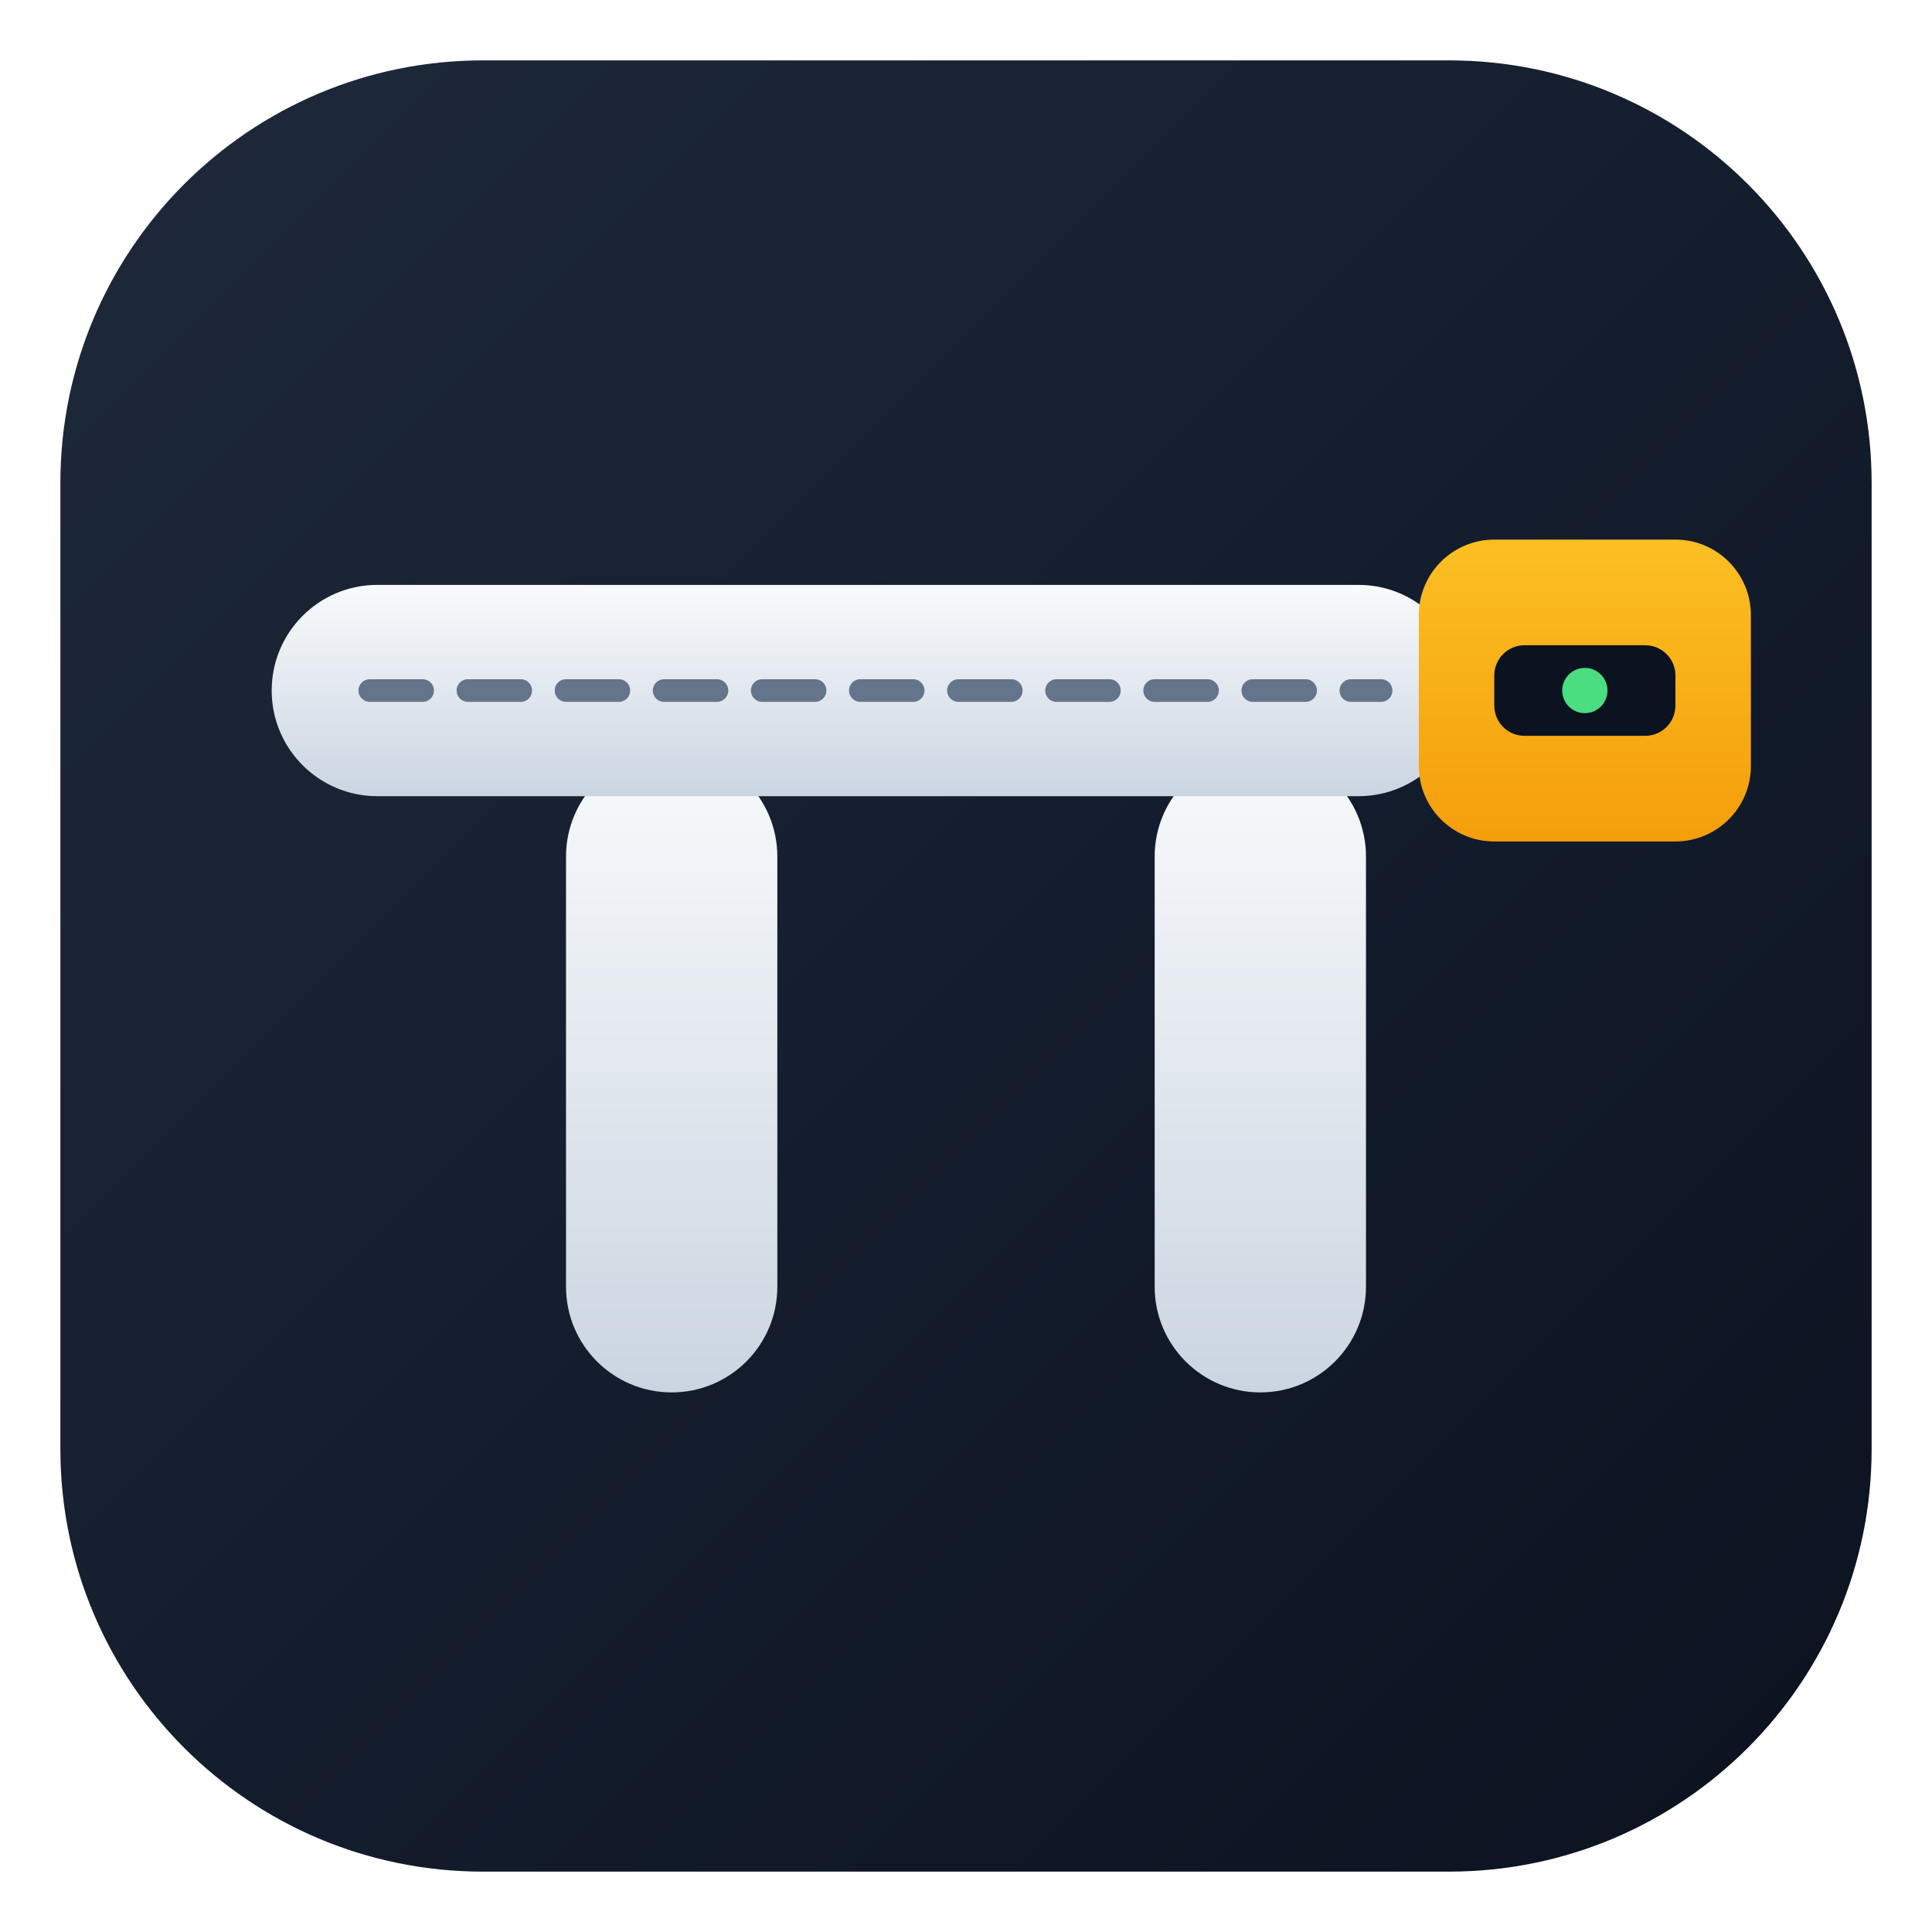
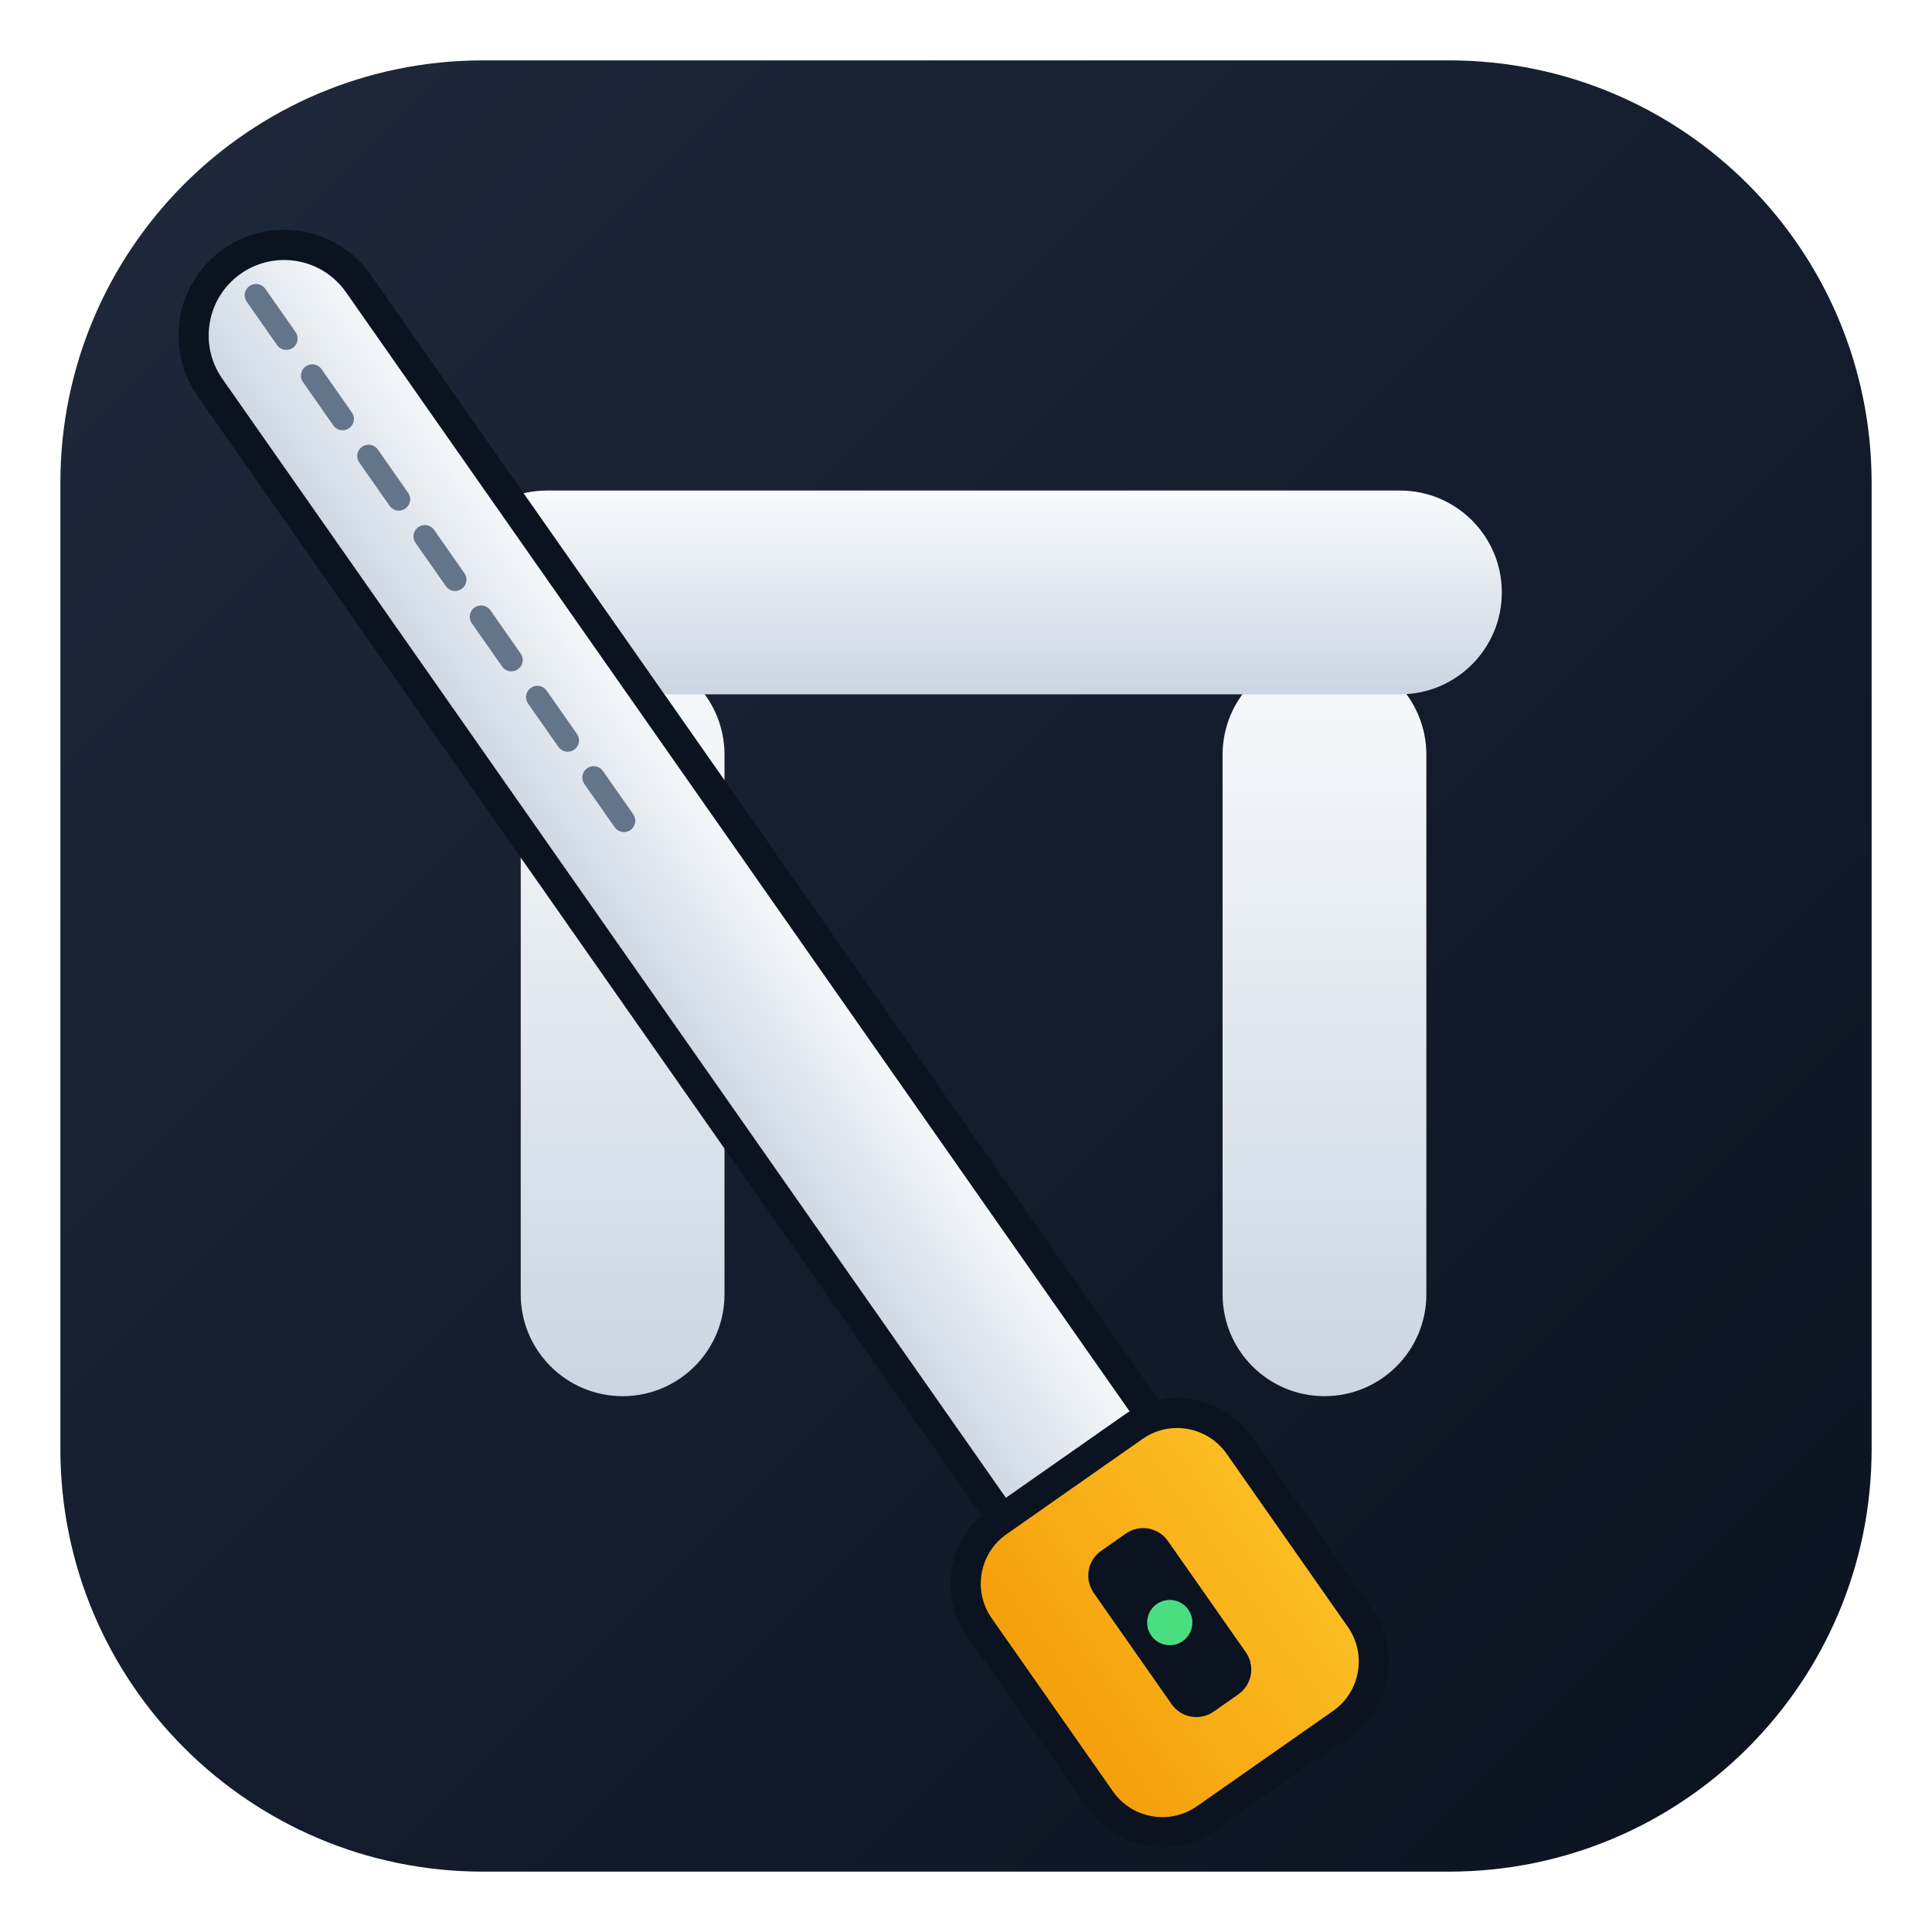
<svg xmlns="http://www.w3.org/2000/svg" viewBox="0 0 512 512" role="img" aria-label="pi-seatbelt logo">
  <defs>
    <linearGradient id="bg" x1="0" y1="0" x2="1" y2="1">
      <stop offset="0" stop-color="#1e293b" />
      <stop offset="1" stop-color="#0b1220" />
    </linearGradient>
    <linearGradient id="strap" x1="0" y1="0" x2="0" y2="1">
      <stop offset="0" stop-color="#f8fafc" />
      <stop offset="1" stop-color="#cbd5e1" />
    </linearGradient>
    <linearGradient id="buckle" x1="0" y1="0" x2="0" y2="1">
      <stop offset="0" stop-color="#fbbf24" />
      <stop offset="1" stop-color="#f59e0b" />
    </linearGradient>
+     <clipPath id="frame">
+       <rect x="16" y="16" width="480" height="480" rx="112" />
+     </clipPath>
  </defs>
  <rect x="16" y="16" width="480" height="480" rx="112" fill="url(#bg)" />
-   <rect x="150" y="199" width="56" height="170" rx="28" fill="url(#strap)" />
-   <rect x="306" y="199" width="56" height="170" rx="28" fill="url(#strap)" />
-   <rect x="72" y="155" width="316" height="56" rx="28" fill="url(#strap)" />
-   <line x1="98" y1="183" x2="366" y2="183" stroke="#64748b" stroke-width="6" stroke-dasharray="14 12" stroke-linecap="round" />
-   <rect x="376" y="143" width="88" height="80" rx="20" fill="url(#buckle)" />
-   <rect x="396" y="171" width="48" height="24" rx="8" fill="#0b1220" />
-   <circle cx="420" cy="183" r="6" fill="#4ade80" />
+   <g fill="url(#strap)">
+     <rect x="138" y="173" width="54" height="197" rx="27" />
+     <rect x="324" y="173" width="54" height="197" rx="27" />
+     <rect x="118" y="130" width="280" height="54" rx="27" />
+   </g>
+   <g clip-path="url(#frame)">
+     <g transform="rotate(55 186 247)">
+       <rect x="-31" y="223" width="434" height="48" rx="24" fill="url(#strap)" stroke="#0b1220" stroke-width="8" />
+       <line x1="-20" y1="247" x2="160" y2="247" stroke="#64748b" stroke-width="6" stroke-dasharray="14 12" stroke-linecap="round" />
+     </g>
+   </g>
+   <g transform="rotate(55 310 430)">
+     <rect x="262" y="388" width="96" height="84" rx="20" fill="url(#buckle)" stroke="#0b1220" stroke-width="8" />
+     <rect x="284" y="418" width="52" height="24" rx="8" fill="#0b1220" />
+     <circle cx="310" cy="430" r="6" fill="#4ade80" />
+   </g>
</svg>
